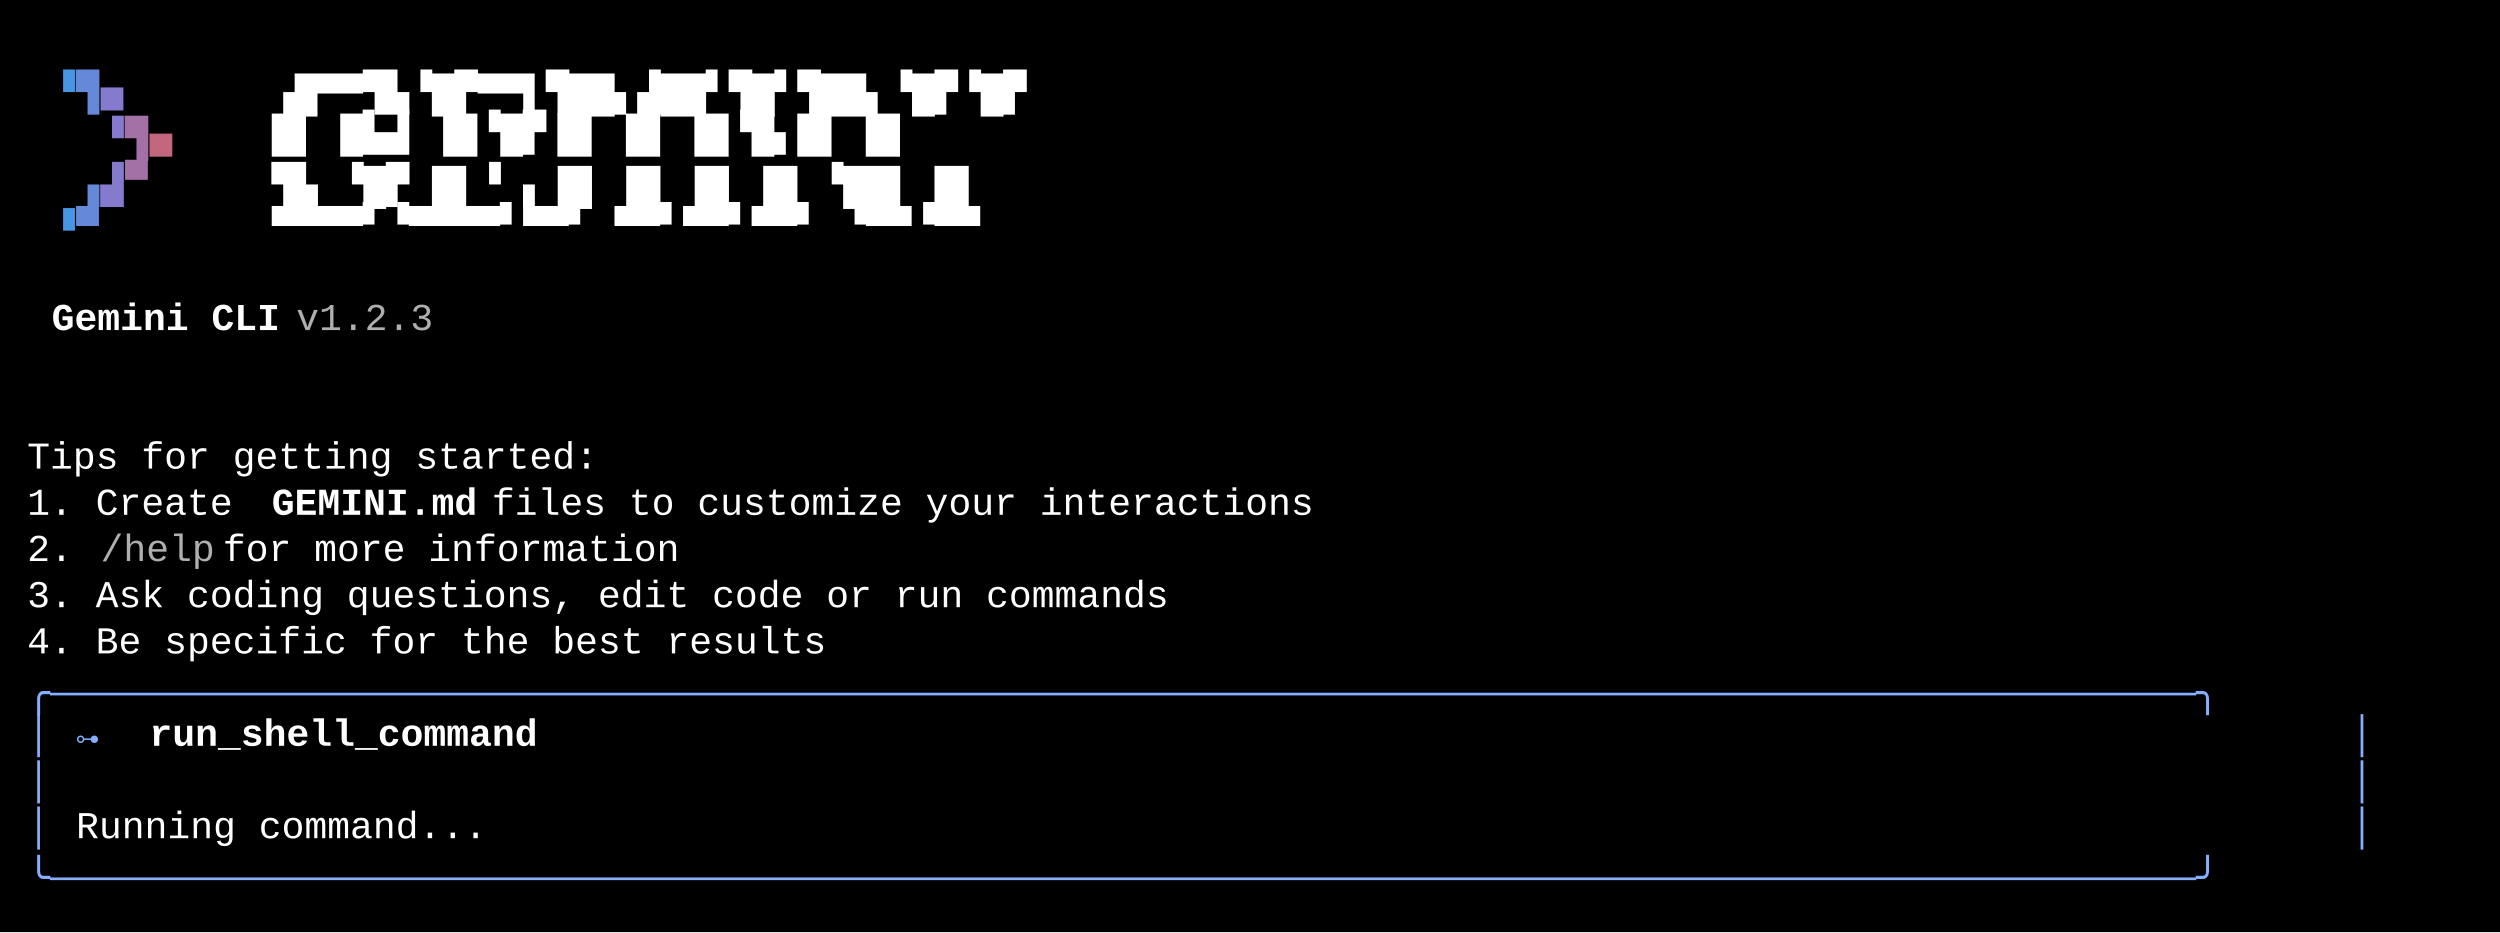
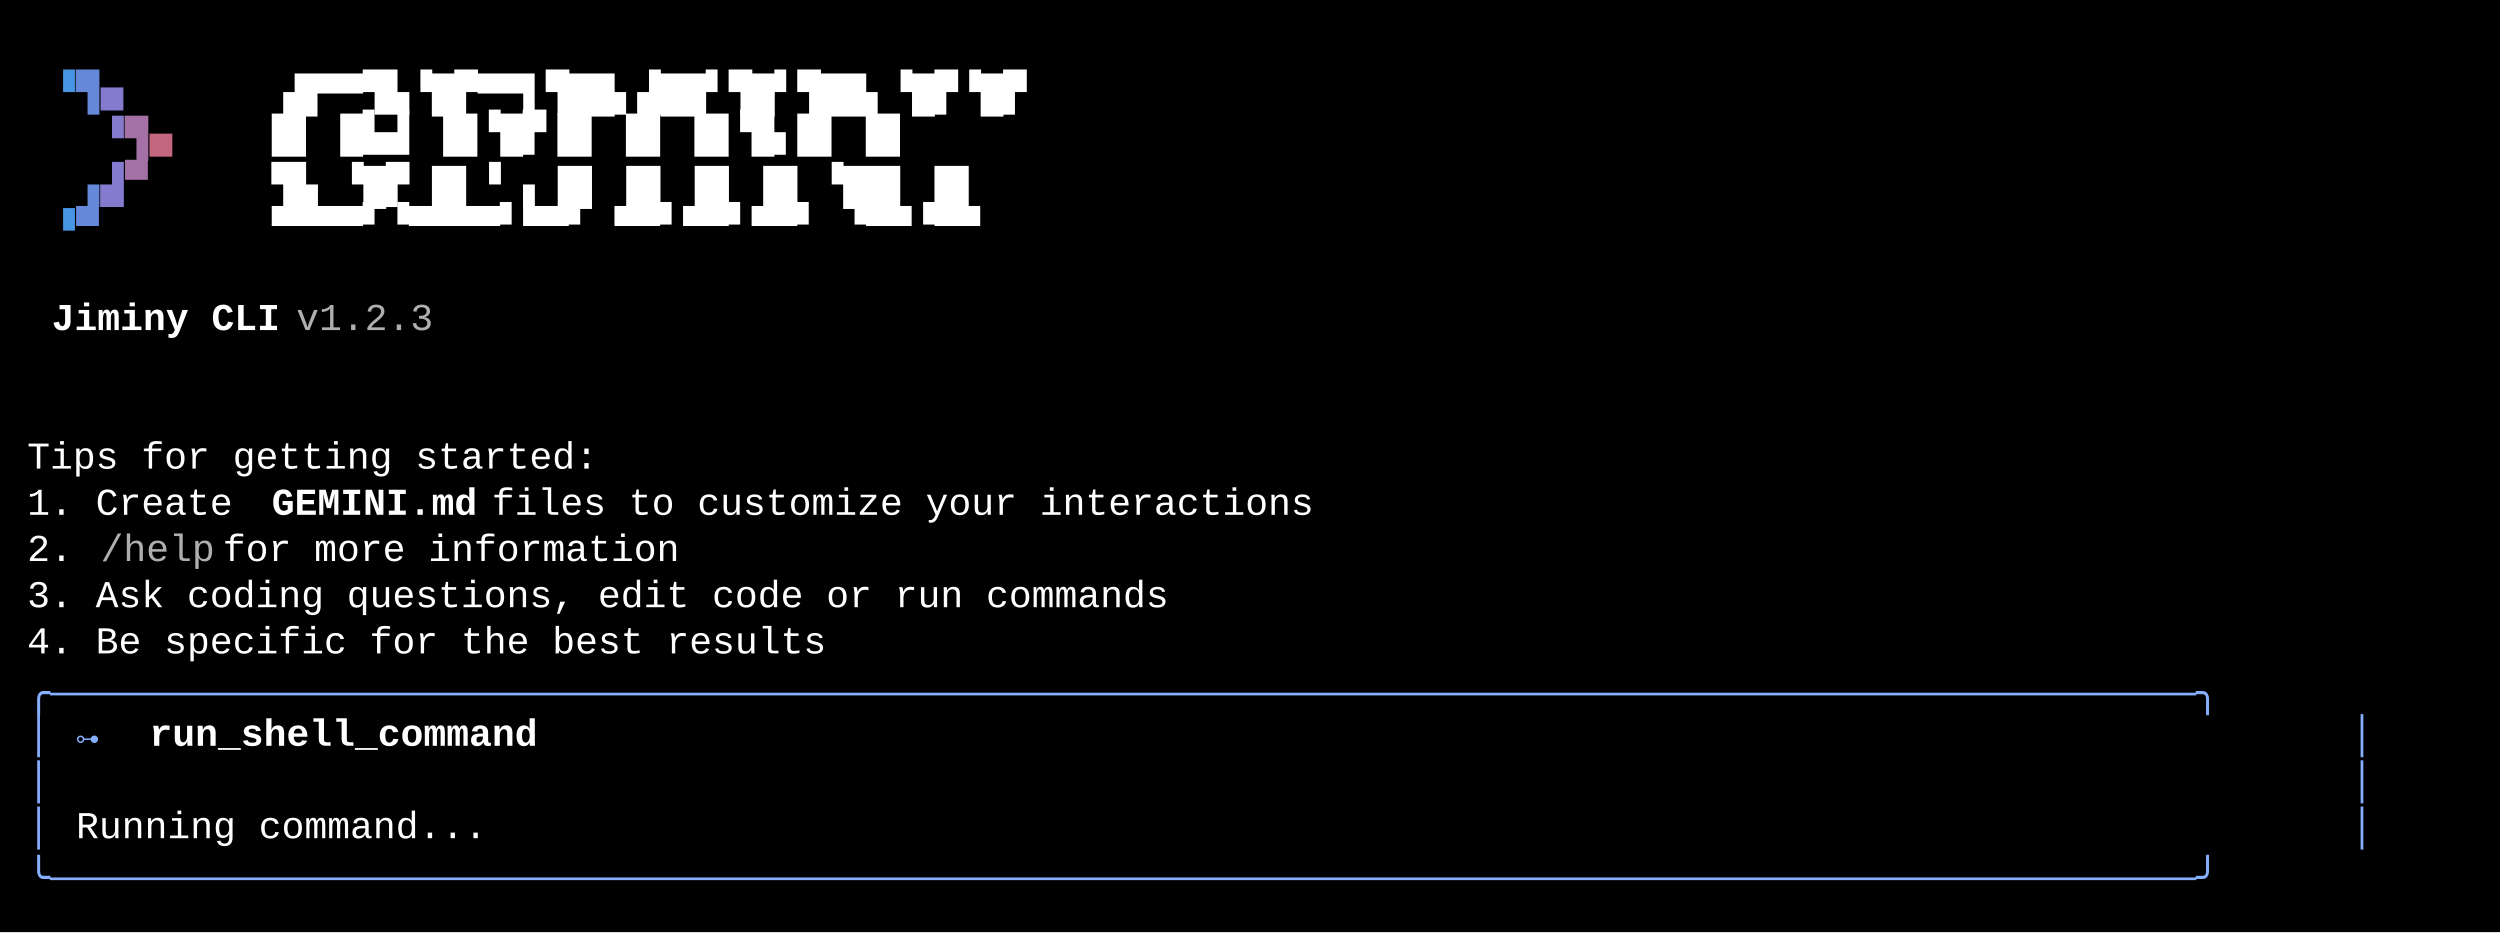
<svg xmlns="http://www.w3.org/2000/svg" width="920" height="343" viewBox="0 0 920 343">
  <style>
    text { font-family: Consolas, "Courier New", monospace; font-size: 14px; dominant-baseline: text-before-edge; white-space: pre; }
  </style>
  <rect width="920" height="343" fill="#000000" />
  <g transform="translate(10, 10)">
    <text x="9" y="19" fill="#4796e4" textLength="9" lengthAdjust="spacingAndGlyphs">▝</text>
    <text x="18" y="19" fill="#6688d9" textLength="9" lengthAdjust="spacingAndGlyphs">▜</text>
    <text x="27" y="19" fill="#847ace" textLength="9" lengthAdjust="spacingAndGlyphs">▄</text>
    <text x="90" y="19" fill="#ffffff" textLength="297" lengthAdjust="spacingAndGlyphs">▗█▀▀▜▙▝█▛▀▀▌▜██▖▟██▘▜█▘▜██▖▝█▛▝█▛</text>
    <text x="27" y="36" fill="#847ace" textLength="9" lengthAdjust="spacingAndGlyphs">▝</text>
    <text x="36" y="36" fill="#a471a7" textLength="9" lengthAdjust="spacingAndGlyphs">▜</text>
    <text x="45" y="36" fill="#c3677f" textLength="9" lengthAdjust="spacingAndGlyphs">▄</text>
    <text x="90" y="36" fill="#ffffff" textLength="297" lengthAdjust="spacingAndGlyphs">█▌     █▙▟  ▐█▝█▛▐█ ▐█ ▐█▝█▖█▌ █▌</text>
    <text x="18" y="53" fill="#6688d9" textLength="9" lengthAdjust="spacingAndGlyphs">▗</text>
    <text x="27" y="53" fill="#847ace" textLength="9" lengthAdjust="spacingAndGlyphs">▟</text>
    <text x="36" y="53" fill="#a471a7" textLength="9" lengthAdjust="spacingAndGlyphs">▀</text>
    <text x="90" y="53" fill="#ffffff" textLength="297" lengthAdjust="spacingAndGlyphs">▜▙ ▝█▛ █▌▝ ▖▐█   ▐█ ▐█ ▐█ ▝██▌ █▌</text>
    <text x="9" y="70" fill="#4796e4" textLength="9" lengthAdjust="spacingAndGlyphs">▝</text>
    <text x="18" y="70" fill="#6688d9" textLength="9" lengthAdjust="spacingAndGlyphs">▀</text>
    <text x="90" y="70" fill="#ffffff" textLength="297" lengthAdjust="spacingAndGlyphs"> ▀▀▀▀▘▝▀▀▀▀▘▀▀▘  ▀▀▘▀▀▘▀▀▘ ▝▀▀▝▀▀</text>
-     <text x="9" y="104" fill="#ffffff" textLength="90" lengthAdjust="spacingAndGlyphs" font-weight="bold">Gemini CLI</text>
+     <text x="9" y="104" fill="#ffffff" textLength="90" lengthAdjust="spacingAndGlyphs" font-weight="bold">Jiminy CLI</text>
    <text x="99" y="104" fill="#afafaf" textLength="63" lengthAdjust="spacingAndGlyphs"> v1.2.3</text>
    <text x="0" y="155" fill="#ffffff" textLength="225" lengthAdjust="spacingAndGlyphs">Tips for getting started:</text>
    <text x="0" y="172" fill="#ffffff" textLength="90" lengthAdjust="spacingAndGlyphs">1. Create </text>
    <text x="90" y="172" fill="#ffffff" textLength="81" lengthAdjust="spacingAndGlyphs" font-weight="bold">GEMINI.md</text>
    <text x="171" y="172" fill="#ffffff" textLength="333" lengthAdjust="spacingAndGlyphs"> files to customize your interactions</text>
    <text x="0" y="189" fill="#ffffff" textLength="27" lengthAdjust="spacingAndGlyphs">2. </text>
    <text x="27" y="189" fill="#afafaf" textLength="45" lengthAdjust="spacingAndGlyphs">/help</text>
    <text x="72" y="189" fill="#ffffff" textLength="189" lengthAdjust="spacingAndGlyphs"> for more information</text>
    <text x="0" y="206" fill="#ffffff" textLength="450" lengthAdjust="spacingAndGlyphs">3. Ask coding questions, edit code or run commands</text>
    <text x="0" y="223" fill="#ffffff" textLength="315" lengthAdjust="spacingAndGlyphs">4. Be specific for the best results</text>
    <text x="0" y="240" fill="#87afff" textLength="864" lengthAdjust="spacingAndGlyphs">╭──────────────────────────────────────────────────────────────────────────────────────────────╮</text>
    <text x="0" y="257" fill="#87afff" textLength="9" lengthAdjust="spacingAndGlyphs">│</text>
    <text x="18" y="257" fill="#87afff" textLength="9" lengthAdjust="spacingAndGlyphs">⊶</text>
    <text x="45" y="257" fill="#ffffff" textLength="153" lengthAdjust="spacingAndGlyphs" font-weight="bold">run_shell_command</text>
    <text x="855" y="257" fill="#87afff" textLength="9" lengthAdjust="spacingAndGlyphs">│</text>
    <text x="0" y="274" fill="#87afff" textLength="9" lengthAdjust="spacingAndGlyphs">│</text>
    <text x="855" y="274" fill="#87afff" textLength="9" lengthAdjust="spacingAndGlyphs">│</text>
    <text x="0" y="291" fill="#87afff" textLength="9" lengthAdjust="spacingAndGlyphs">│</text>
    <text x="18" y="291" fill="#ffffff" textLength="162" lengthAdjust="spacingAndGlyphs">Running command...</text>
    <text x="855" y="291" fill="#87afff" textLength="9" lengthAdjust="spacingAndGlyphs">│</text>
    <text x="0" y="308" fill="#87afff" textLength="864" lengthAdjust="spacingAndGlyphs">╰──────────────────────────────────────────────────────────────────────────────────────────────╯</text>
  </g>
</svg>
